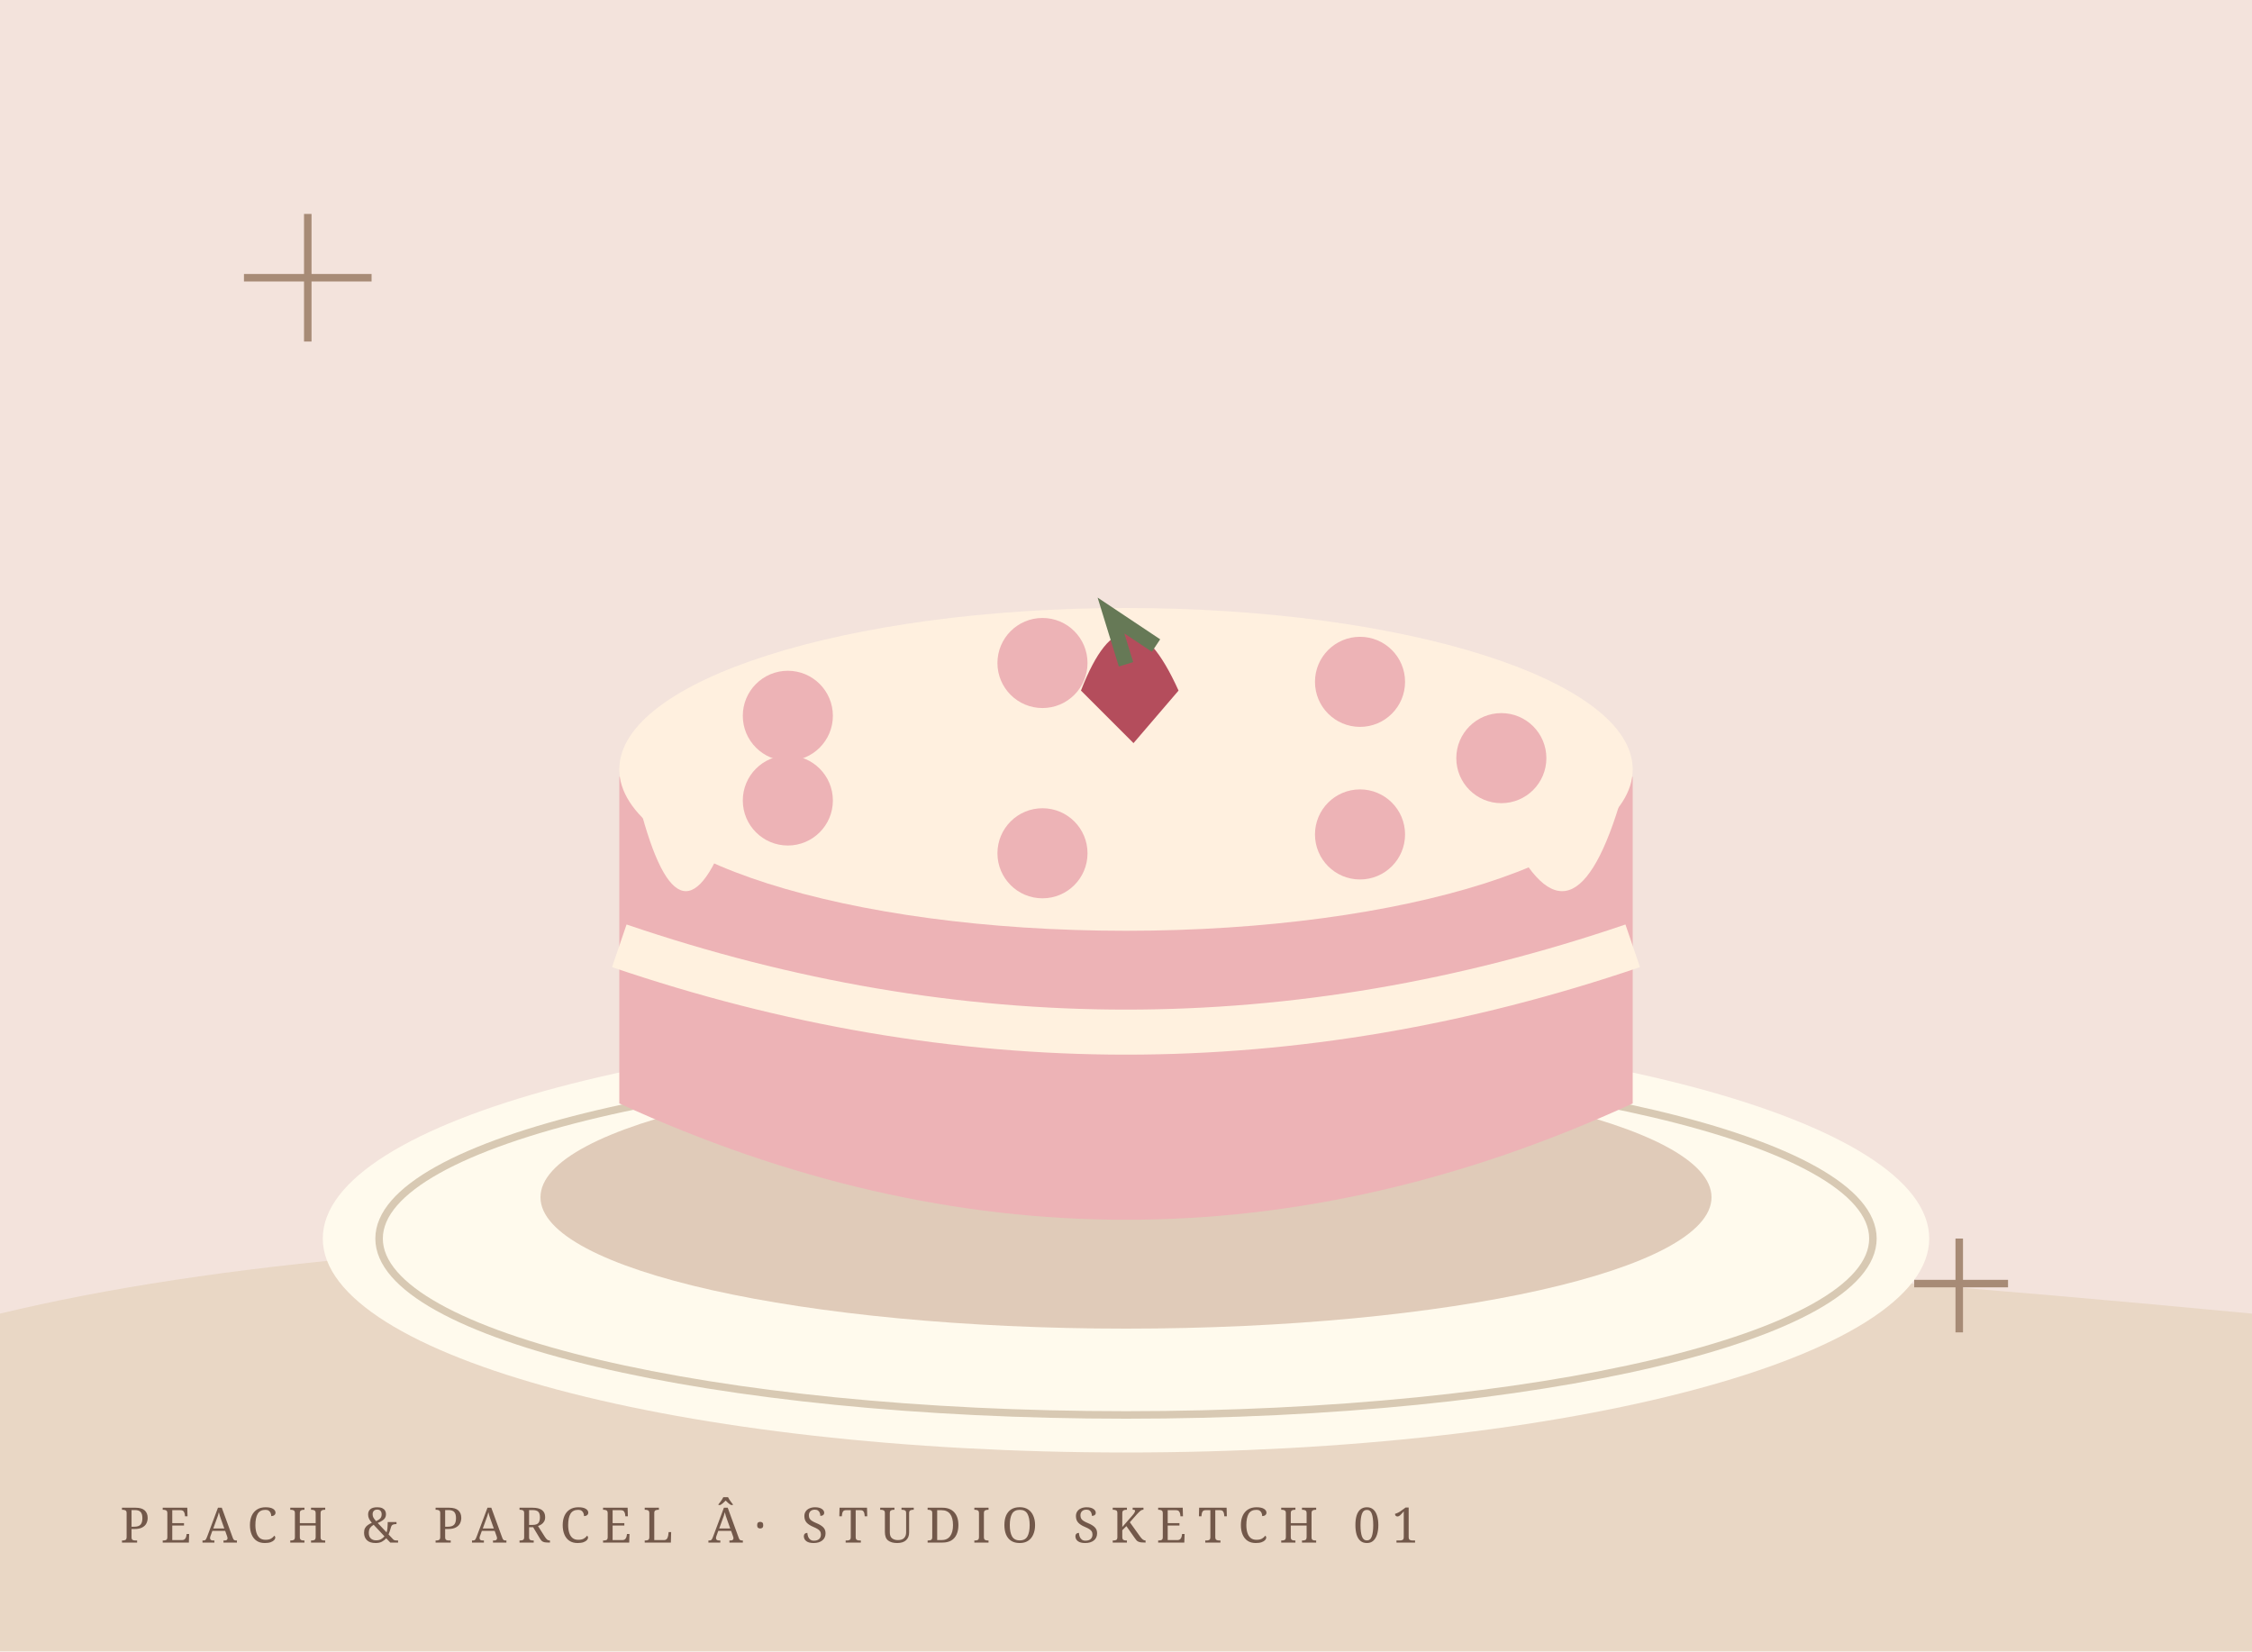
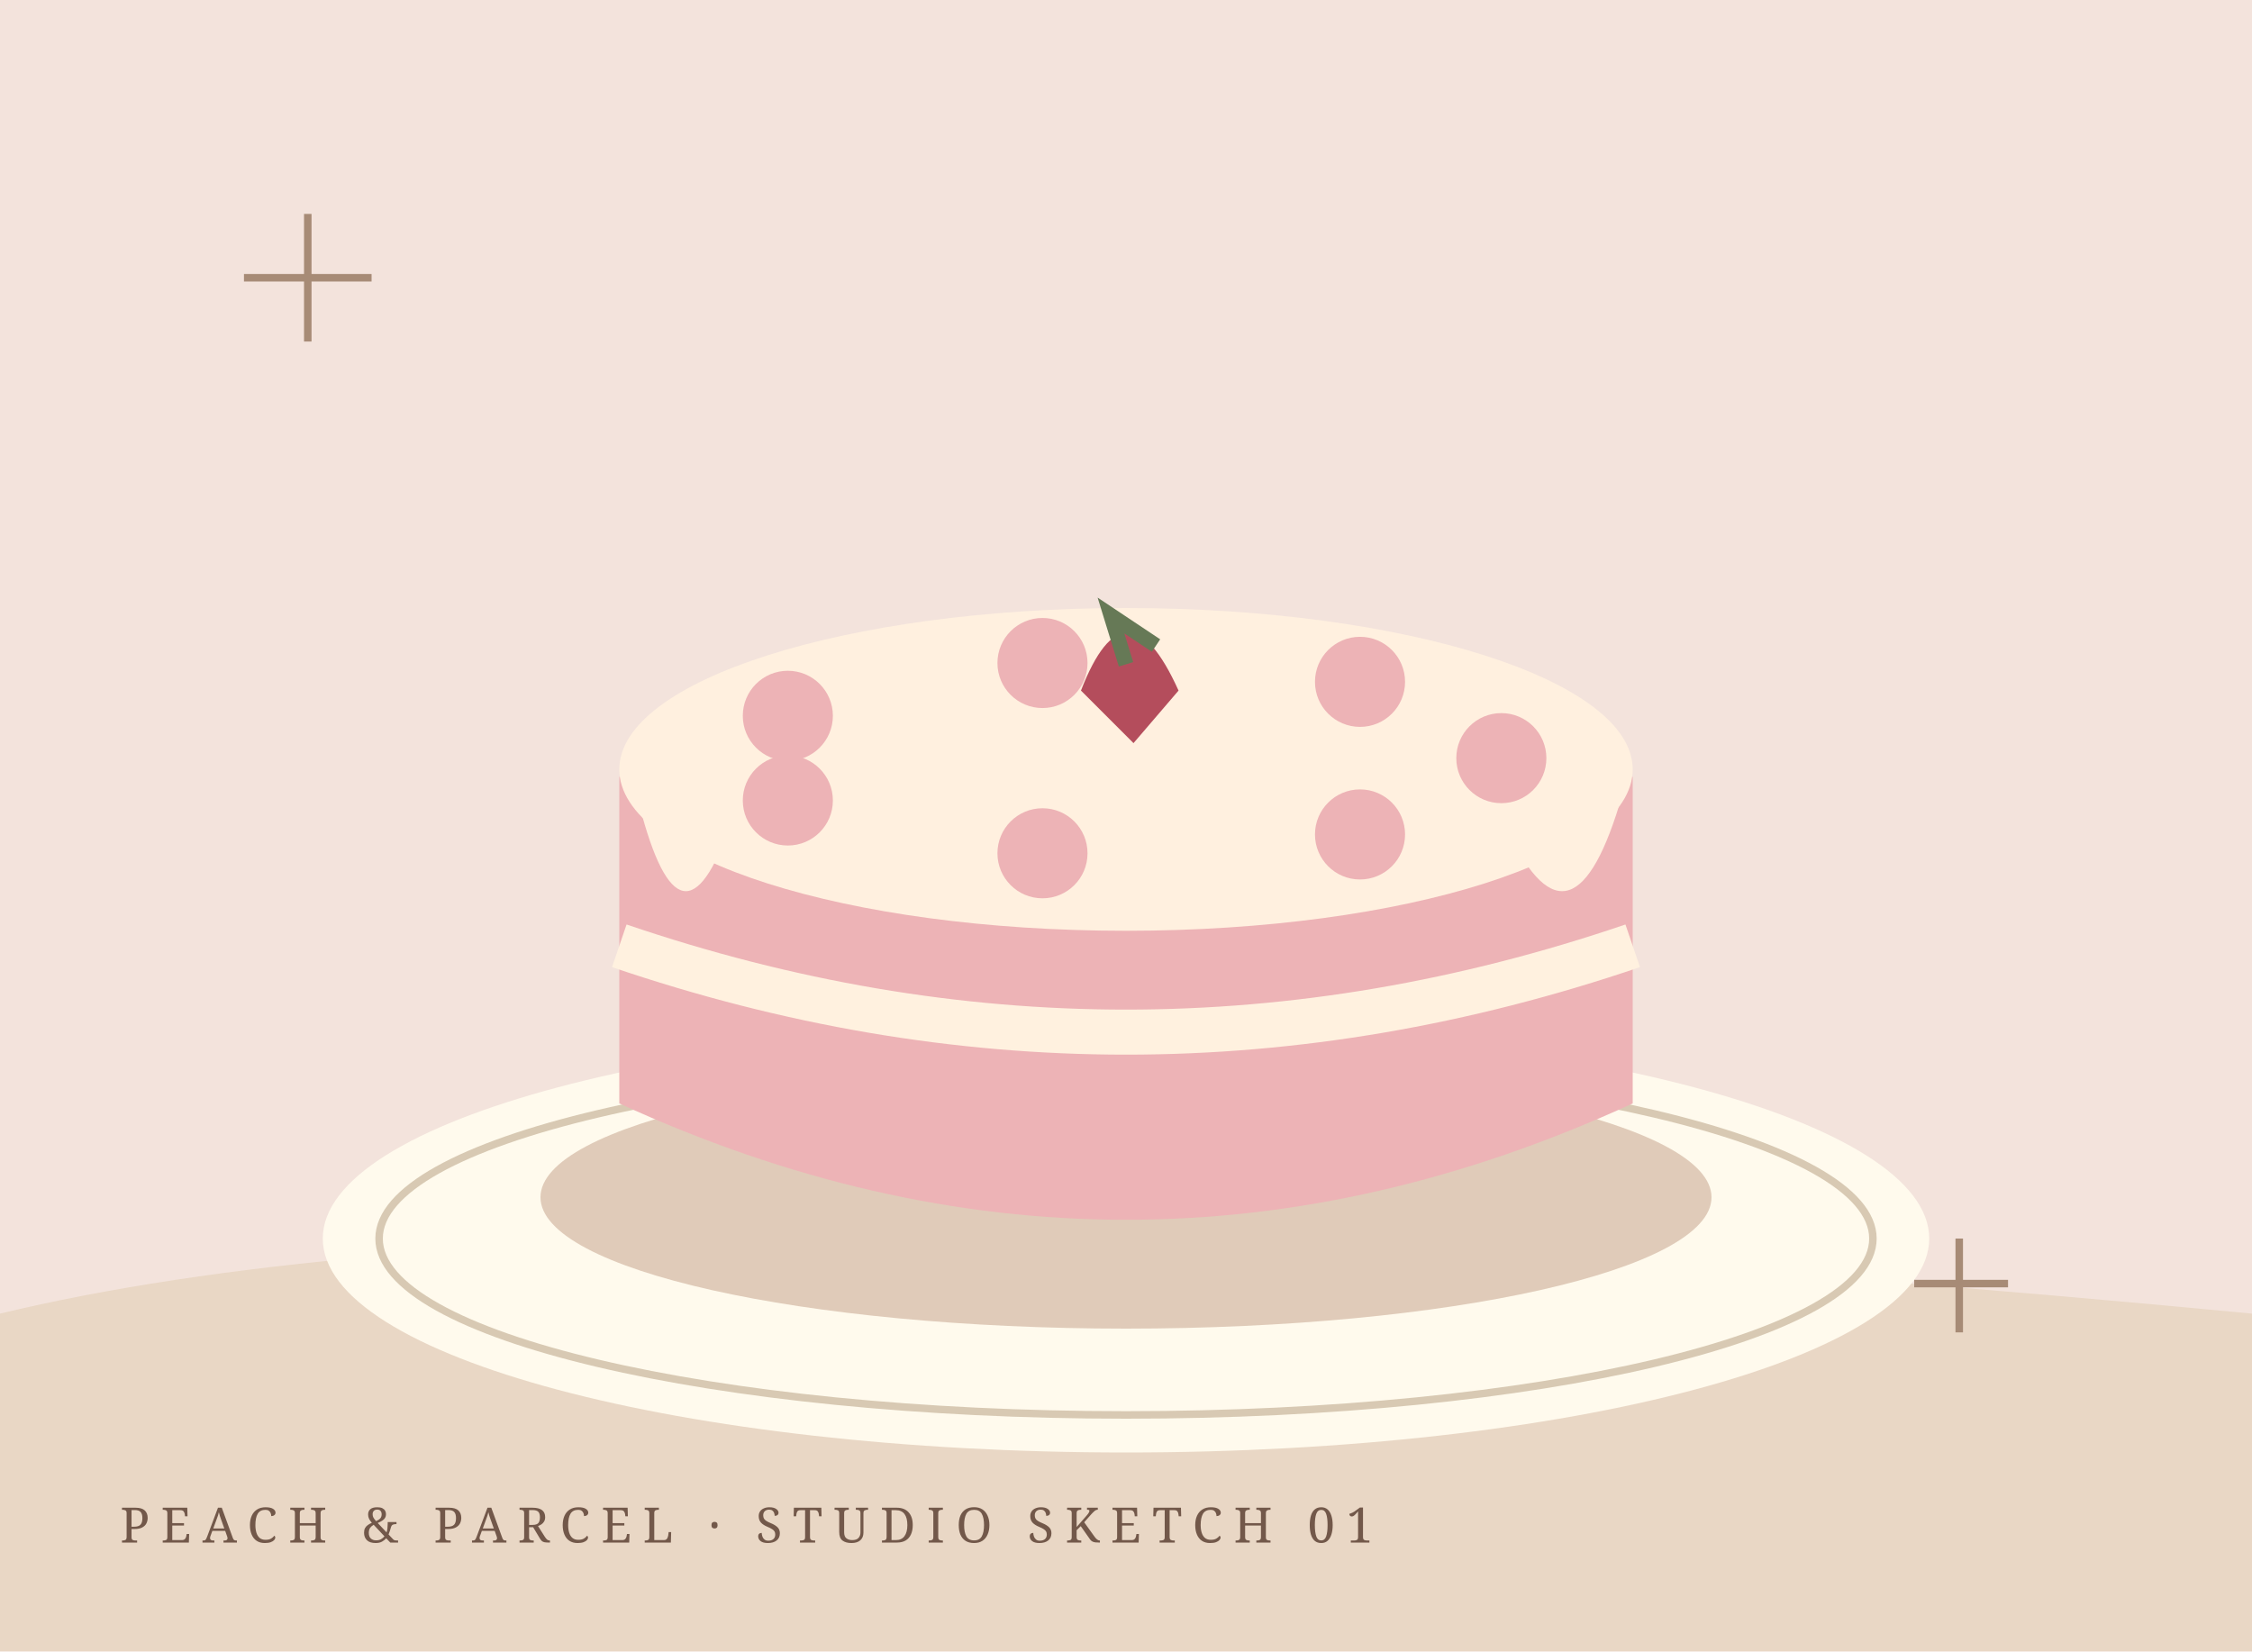
<svg xmlns="http://www.w3.org/2000/svg" viewBox="0 0 600 440">
  <rect width="600" height="440" fill="#f3e3dc" />
  <path d="M0 350 Q170 309 600 350 V440 H0Z" fill="#e9d7c5" />
  <ellipse cx="300" cy="330" rx="214" ry="57" fill="#fffaed" />
  <ellipse cx="300" cy="330" rx="199" ry="47" fill="none" stroke="#d8c9b3" stroke-width="2" />
  <ellipse cx="300" cy="319" rx="156" ry="35" fill="#e0cbb9" />
  <path d="M165 207 Q300 161 435 207 V294 Q300 356 165 294Z" fill="#edb3b6" />
  <path d="M165 252 Q300 298 435 252" fill="none" stroke="#fff1df" stroke-width="12" />
  <ellipse cx="300" cy="205" rx="135" ry="43" fill="#fff0df" />
  <path d="M169 209 Q180 257 193 224 T223 224 T253 224 T283 224 T313 224 T343 224 T373 224 T403 224 T433 209" fill="#fff0df" />
  <circle cx="400" cy="202" r="12" fill="#edb3b6" />
  <circle cx="362.349" cy="222.328" r="12" fill="#edb3b6" />
  <circle cx="277.748" cy="227.348" r="12" fill="#edb3b6" />
  <circle cx="209.903" cy="213.281" r="12" fill="#edb3b6" />
  <circle cx="209.903" cy="190.719" r="12" fill="#edb3b6" />
  <circle cx="277.748" cy="176.652" r="12" fill="#edb3b6" />
  <circle cx="362.349" cy="181.672" r="12" fill="#edb3b6" />
  <path d="M288 184 Q300 153 314 184 L302 198Z" fill="#b44d5c" />
  <path d="M300 177 l-4 -13 l12 8" fill="none" stroke="#667956" stroke-width="4" />
  <g fill="none" stroke="#a78b76" stroke-width="2">
    <path d="M65 74 h34 m-17 -17 v34 M510 342 h25 m-13 -12 v25" />
  </g>
-   <text x="32" y="411" font-family="Georgia,serif" font-size="13" letter-spacing="3" fill="#72584a">PEACH &amp; PARCEL Â· STUDIO SKETCH 01</text>
+   <text x="32" y="411" font-family="Georgia,serif" font-size="13" letter-spacing="3" fill="#72584a">PEACH &amp; PARCEL · STUDIO SKETCH 01</text>
</svg>
